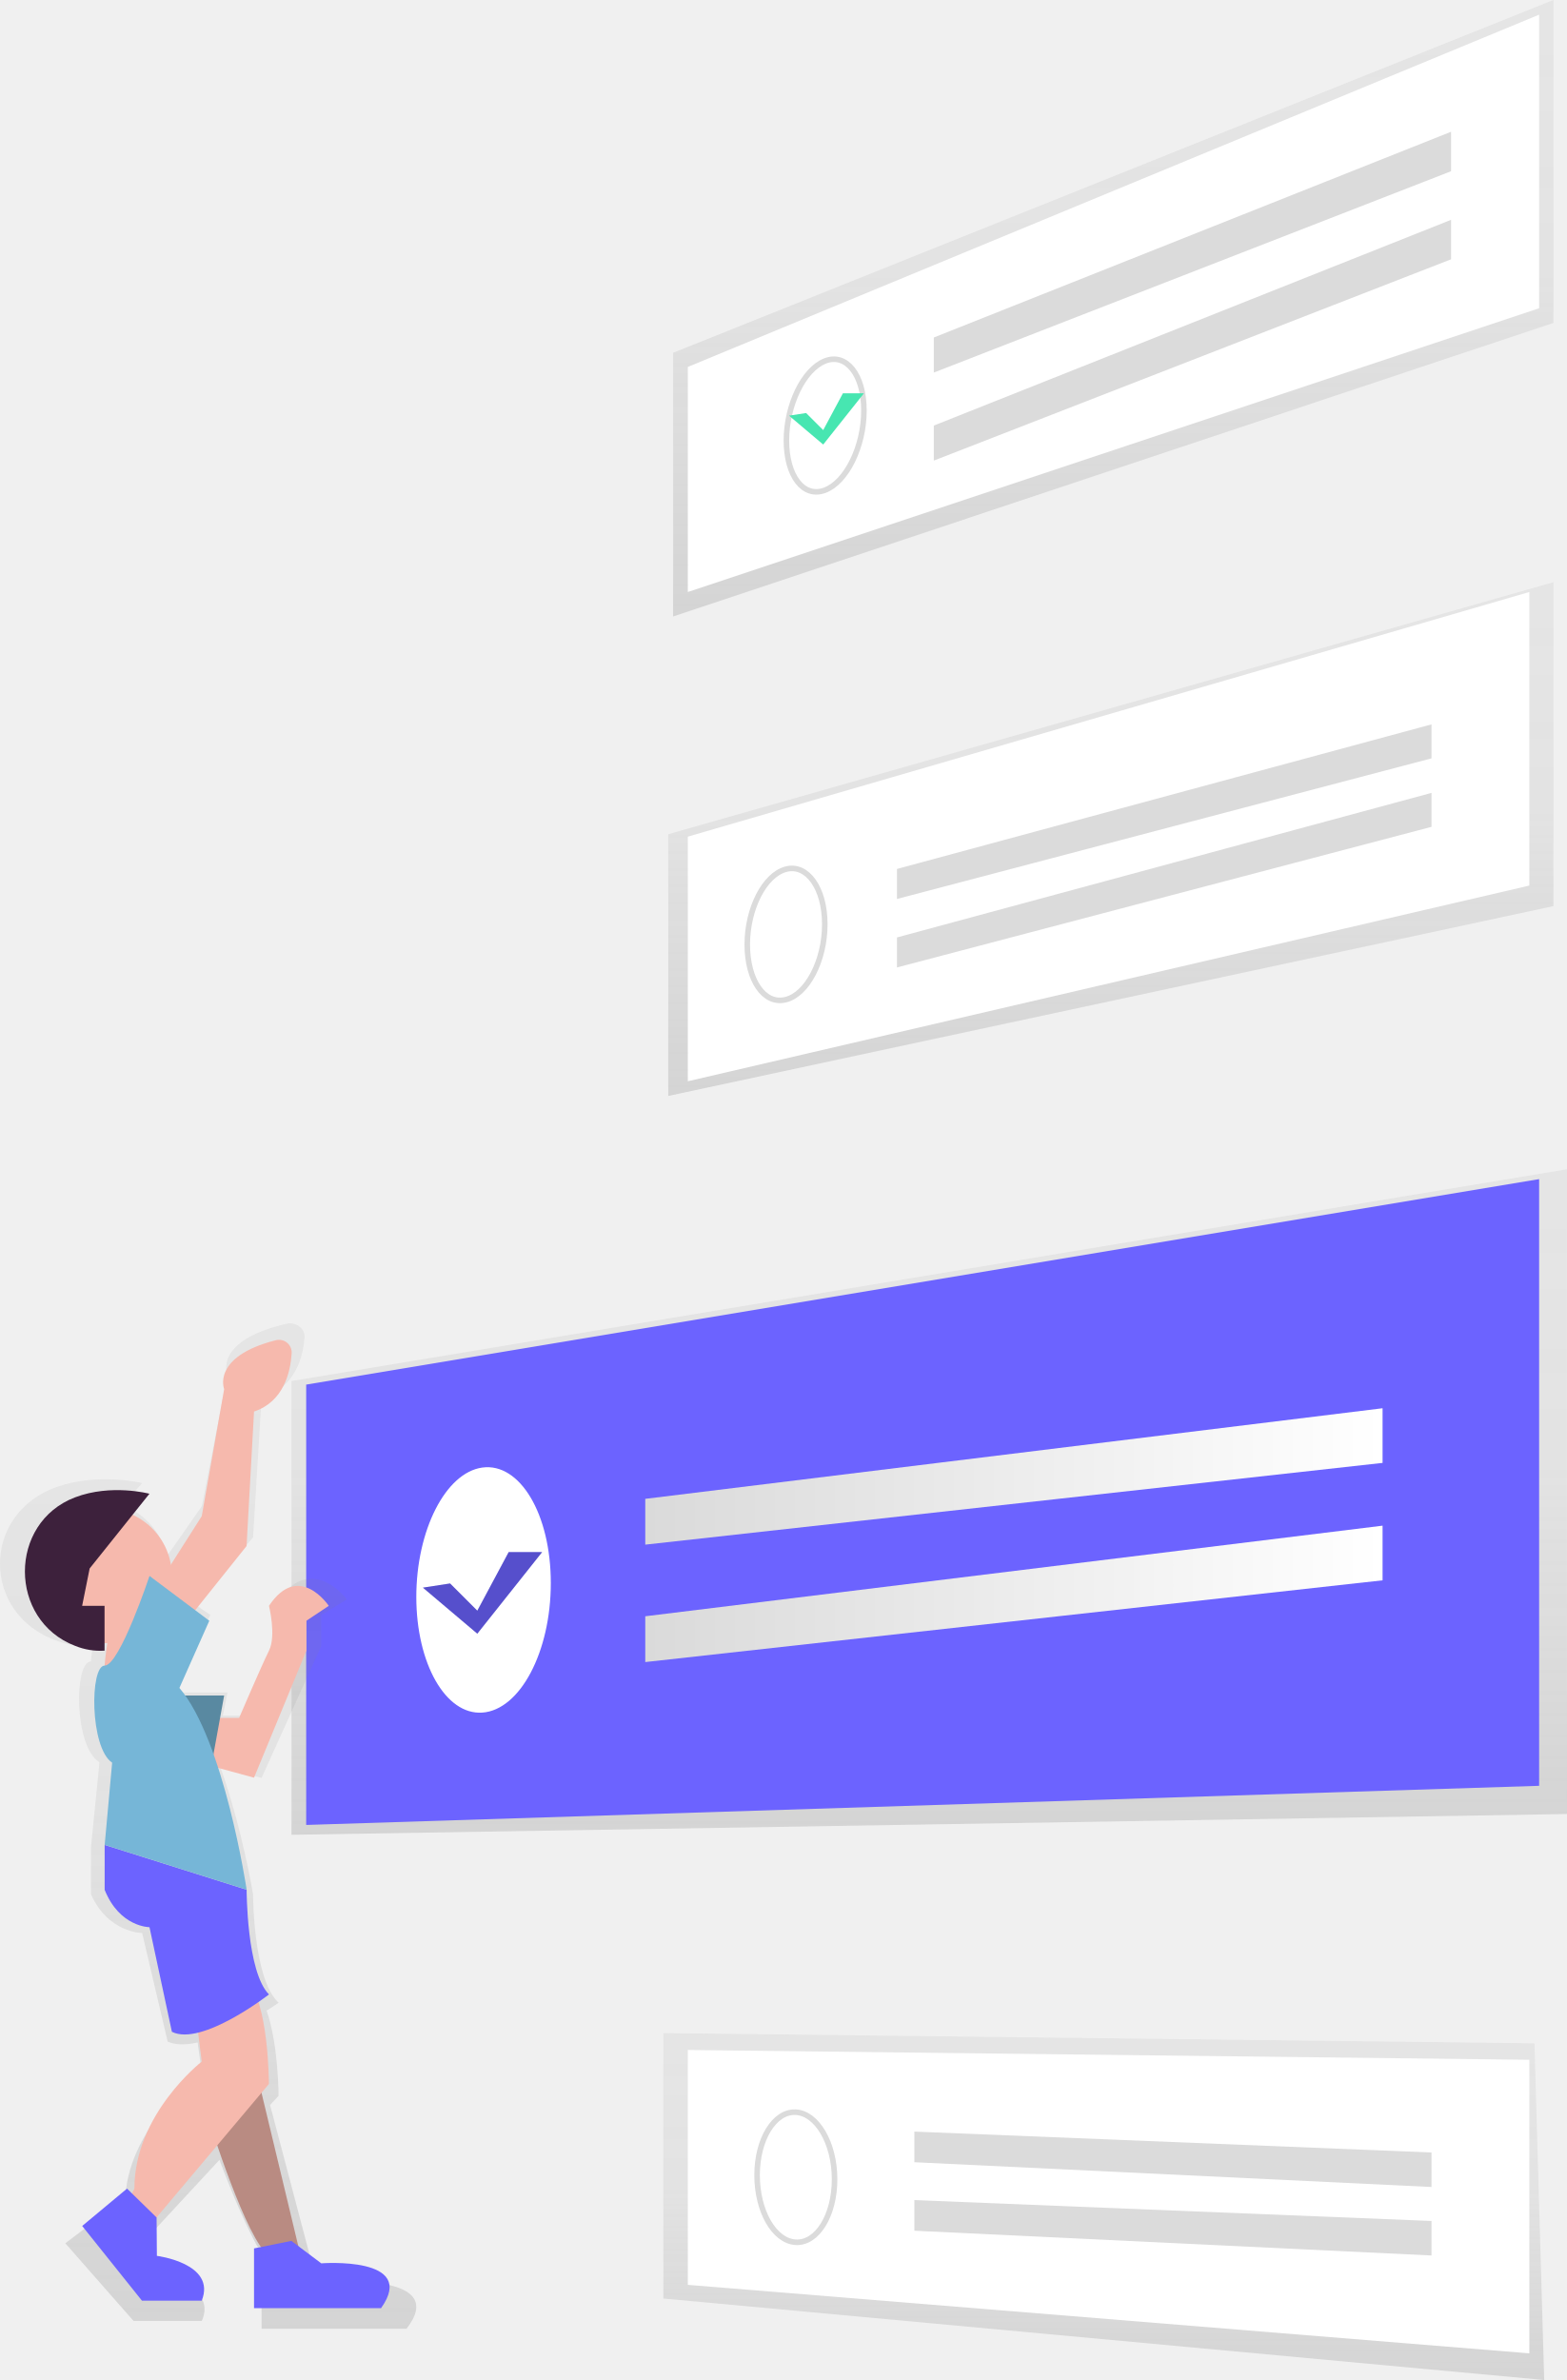
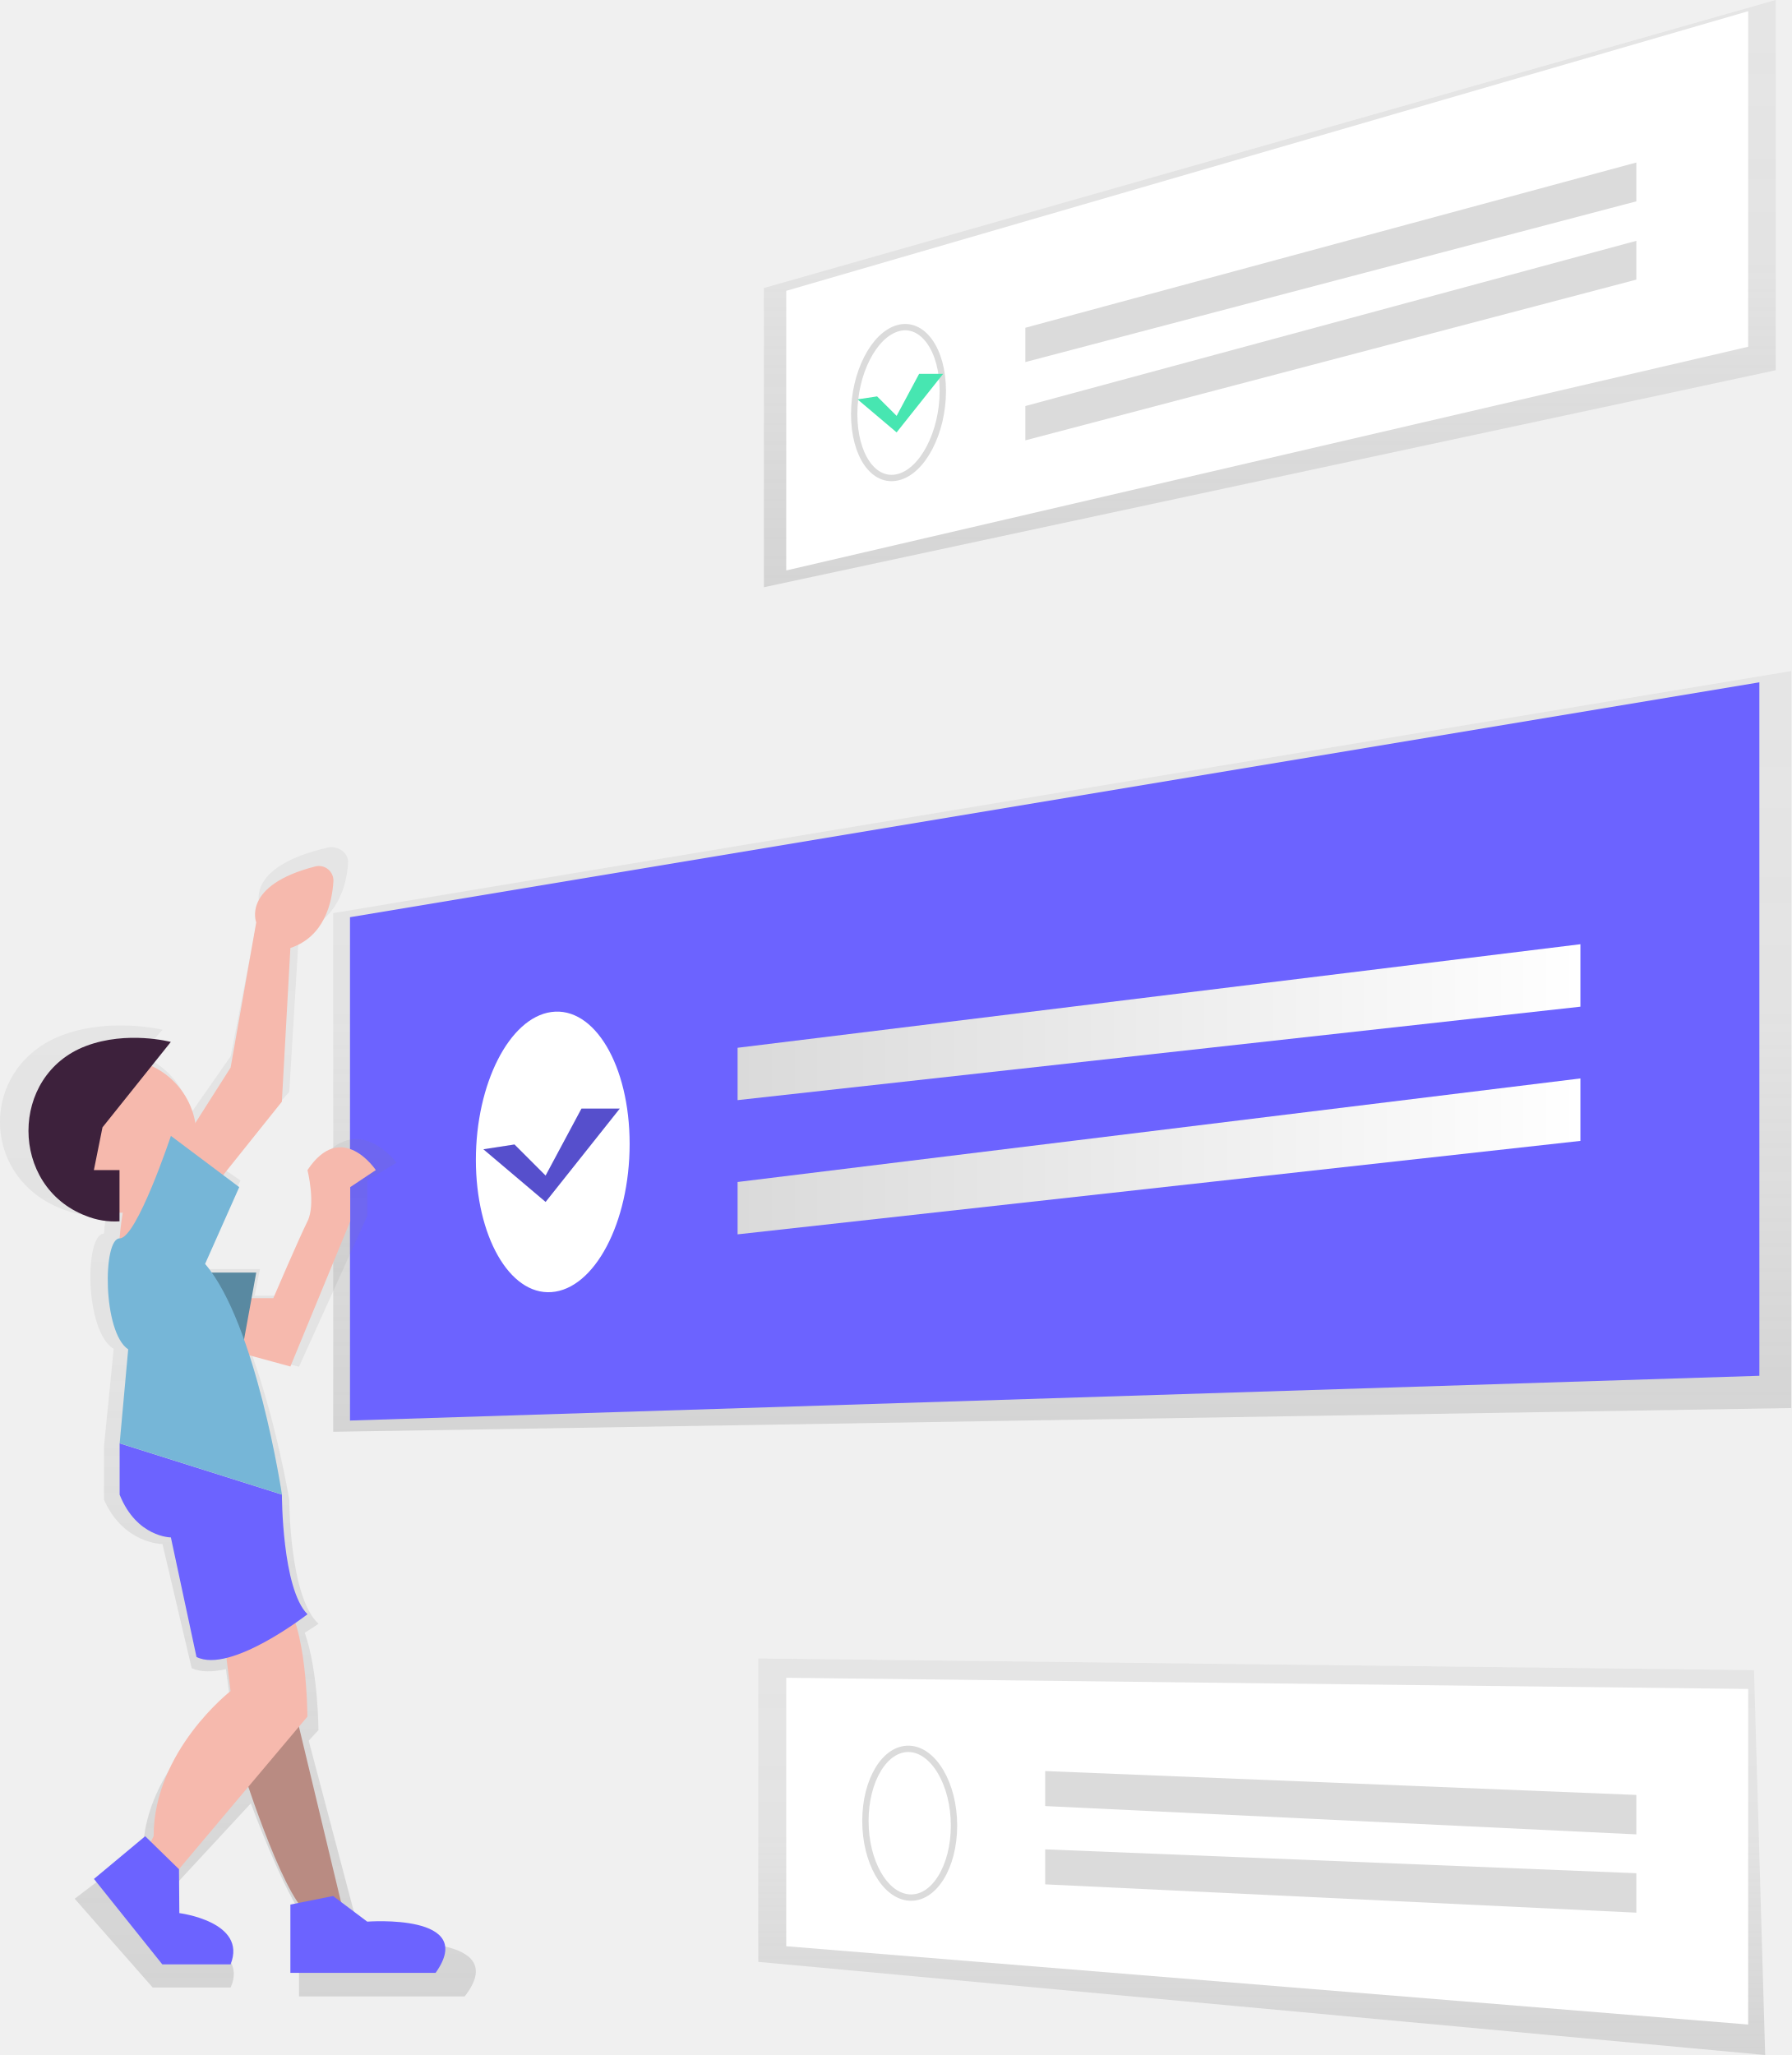
- <svg xmlns="http://www.w3.org/2000/svg" xmlns:xlink="http://www.w3.org/1999/xlink" id="2dd263b0-17c3-4832-94a1-efd01e704293" data-name="Layer 1" width="564.9" height="858" viewBox="0 0 564.9 858">
+ <svg xmlns="http://www.w3.org/2000/svg" xmlns:xlink="http://www.w3.org/1999/xlink" width="564.9" height="648.11" data-name="Layer 1">
  <defs>
-     <linearGradient id="48cbd5f8-dd6a-4902-855a-ac0ebdca0ab8" x1="335" y1="661.45" x2="335" y2="421.53" gradientUnits="userSpaceOnUse">
-       <stop offset="0" stop-color="gray" stop-opacity="0.25" />
-       <stop offset="0.54" stop-color="gray" stop-opacity="0.12" />
-       <stop offset="1" stop-color="gray" stop-opacity="0.1" />
+     <linearGradient id="a" x1="335" x2="335" y1="661.45" y2="421.53" gradientUnits="userSpaceOnUse">
+       <stop offset="0" stop-color="gray" stop-opacity=".25" />
+       <stop offset=".54" stop-color="gray" stop-opacity=".12" />
+       <stop offset="1" stop-color="gray" stop-opacity=".1" />
    </linearGradient>
-     <linearGradient id="635ef7de-69ea-413a-a634-0ed37a80d0a0" x1="400.46" y1="395.09" x2="400.46" y2="209.89" xlink:href="#48cbd5f8-dd6a-4902-855a-ac0ebdca0ab8" />
-     <linearGradient id="1972a281-8496-4e87-8315-a7d595070924" x1="232.62" y1="532.26" x2="498.42" y2="532.26" gradientUnits="userSpaceOnUse">
+     <linearGradient id="d" x1="400.46" x2="400.46" y1="395.09" y2="209.89" xlink:href="#a" />
+     <linearGradient id="b" x1="232.62" x2="498.42" y1="532.26" y2="532.26" gradientUnits="userSpaceOnUse">
      <stop offset="0" stop-color="#dadada" />
      <stop offset="1" stop-color="#fff" />
    </linearGradient>
-     <linearGradient id="4fc3e5a2-91e5-47ea-98de-dc6f1c116699" x1="232.62" y1="574.59" x2="498.42" y2="574.59" xlink:href="#1972a281-8496-4e87-8315-a7d595070924" />
-     <linearGradient id="900a01a2-0e45-436b-99d8-acc317faf847" x1="397.92" y1="858" x2="397.92" y2="732.95" xlink:href="#48cbd5f8-dd6a-4902-855a-ac0ebdca0ab8" />
-     <linearGradient id="1de1d84a-3e03-483f-be7f-56a9502687c2" x1="401.35" y1="222.24" x2="401.35" y2="0" xlink:href="#48cbd5f8-dd6a-4902-855a-ac0ebdca0ab8" />
-     <linearGradient id="ea3c10e5-040b-4a6e-b93f-0f3b5d2f843b" x1="392.58" y1="860.42" x2="392.58" y2="498.06" xlink:href="#48cbd5f8-dd6a-4902-855a-ac0ebdca0ab8" />
+     <linearGradient id="f" x1="232.62" x2="498.42" y1="574.59" y2="574.59" xlink:href="#b" />
+     <linearGradient id="g" x1="397.92" x2="397.92" y1="858" y2="732.95" xlink:href="#a" />
+     <linearGradient id="h" x1="392.58" x2="392.58" y1="860.42" y2="498.06" gradientTransform="translate(-317.55 -230.89)" xlink:href="#a" />
+     <linearGradient id="c" x1="335" x2="335" y1="661.45" y2="421.53" gradientUnits="userSpaceOnUse" xlink:href="#a" />
+     <linearGradient id="e" x1="232.62" x2="498.42" y1="532.26" y2="532.26" gradientUnits="userSpaceOnUse" xlink:href="#b" />
  </defs>
-   <polygon points="564.9 421.53 105.09 497.87 105.09 661.45 564.9 653.96 564.9 421.53" fill="url(#48cbd5f8-dd6a-4902-855a-ac0ebdca0ab8)" />
-   <polygon points="110.38 499.16 554.86 425.08 554.86 643.79 110.38 657.9 110.38 499.16" fill="#6c63ff" />
-   <polygon points="560.02 209.89 240.91 300.73 240.91 395.09 560.02 326.66 560.02 209.89" fill="url(#635ef7de-69ea-413a-a634-0ed37a80d0a0)" />
-   <polygon points="551.33 213.42 247.96 301.61 247.96 389.8 551.33 319.25 551.33 213.42" fill="#fff" />
-   <path d="M614.89,354.2c0,13.11-6.35,25.29-14.11,27.19s-13.84-7-13.84-19.89,6.16-25,13.84-27.12S614.89,341.09,614.89,354.2Z" transform="translate(-317.55 -21)" fill="none" stroke="#dbdbdb" stroke-miterlimit="10" stroke-width="2" />
-   <polygon points="516.06 273.39 323.36 324.08 323.36 313.26 516.06 261.14 516.06 273.39" fill="#dbdbdb" />
-   <polygon points="516.06 298.08 323.36 348.77 323.36 337.95 516.06 285.84 516.06 298.08" fill="#dbdbdb" />
-   <path d="M516.12,591.68c0-24.85-11.17-43.47-24.69-41.62-13.25,1.82-23.8,22.68-23.8,46.63s10.55,42.63,23.8,41.71C505,637.46,516.12,616.54,516.12,591.68Z" transform="translate(-317.55 -21)" fill="#fff" />
-   <polygon points="498.42 527.38 232.62 556.85 232.62 540.34 498.42 507.68 498.42 527.38" fill="url(#1972a281-8496-4e87-8315-a7d595070924)" />
-   <polygon points="498.42 569.71 232.62 599.18 232.62 582.67 498.42 550.01 498.42 569.71" fill="url(#4fc3e5a2-91e5-47ea-98de-dc6f1c116699)" />
-   <polygon points="553.16 736.64 239.14 732.95 239.14 828.63 556.69 858 553.16 736.64" fill="url(#900a01a2-0e45-436b-99d8-acc317faf847)" />
-   <polygon points="551.33 742.56 247.96 739.03 247.96 823.7 551.33 848.39 551.33 742.56" fill="#fff" />
-   <path d="M618.42,806.64c0,13.08-6.35,23.24-14.11,22.7S590.48,818,590.48,805.16s6.16-23,13.84-22.71S618.42,793.56,618.42,806.64Z" transform="translate(-317.55 -21)" fill="none" stroke="#dbdbdb" stroke-miterlimit="10" stroke-width="2" />
-   <polygon points="516.06 788.42 329.63 779.49 329.63 768.45 516.06 775.98 516.06 788.42" fill="#dbdbdb" />
-   <polygon points="516.06 813.11 329.63 804.18 329.63 793.14 516.06 800.67 516.06 813.11" fill="#dbdbdb" />
-   <polygon points="560.02 0 242.67 127.17 242.67 222.24 560.02 116.41 560.02 0" fill="url(#1de1d84a-3e03-483f-be7f-56a9502687c2)" />
-   <polygon points="554.86 5.29 247.96 132.28 247.96 213.42 554.86 111.12 554.86 5.29" fill="#fff" />
-   <path d="M629,169c0,13-6.35,25.86-14.11,28.73s-13.84-5.2-13.84-17.93,6.16-25.53,13.84-28.63S629,156,629,169Z" transform="translate(-317.55 -21)" fill="none" stroke="#dbdbdb" stroke-miterlimit="10" stroke-width="2" />
-   <polygon points="523.11 61.73 336.64 134.31 336.64 121.67 523.11 47.5 523.11 61.73" fill="#dbdbdb" />
-   <polygon points="523.11 93.48 336.64 166.05 336.64 153.42 523.11 79.25 523.11 93.48" fill="#dbdbdb" />
-   <path d="M439.5,843.65l-9.45-6.44-15.14-57.35,3.06-3.31s0-18.5-4.31-30.71C416.33,744.15,418,743,418,743c-9.22-8.39-9.22-39.14-9.22-39.14s-3.91-23.68-11.72-45.61l14.79,3.67,21.52-47.53V603.19l9.22-5.59s-12.3-16.78-24.6,0c0,0,3.07,11.18,0,16.78s-12.3,25.16-12.3,25.16h-7.83l1.68-8.39H383.47c-.78-1-1.57-1.93-2.38-2.8l12.3-25.16-5.76-3.93,21.14-24,3.07-50.33c12.22-3.7,15-14.77,15.48-21.82.22-3.22-3.12-5.67-6.56-4.87-26.54,6.19-21.21,18.3-21.21,18.3L390.31,564,377.6,582.21c-1.54-8.33-7.56-15.25-15.75-18.67l6.94-7.89s-15.69-3.81-30.6,1.35c-27.55,9.52-27.49,46,0,55.57a30.11,30.11,0,0,0,12.14,1.8v-2.8c.39,0,.77,0,1.15-.05-.47,2.6-.91,5.54-1.14,8.44h0c-6.15,0-6.15,30.76,3.07,36.35l-3.07,30.76v16.78c6.15,14,18.45,14,18.45,14L378,757c2.92,1.33,6.72,1.23,10.8.31l1.49,10.87s-27.67,19.57-27.67,47.53l-1,1.83-2.07-1.83-18.45,14,24.6,28h24.6c6.15-14-18.45-16.78-18.45-16.78l-.12-14.37,24.93-26.92c4.23,11.25,11.77,29.95,18,38l-2.81.51v22.37H464.1C479.47,840.85,439.5,843.65,439.5,843.65Z" transform="translate(-317.55 -21)" fill="url(#ea3c10e5-040b-4a6e-b93f-0f3b5d2f843b)" />
-   <path d="M357.81,605.43s-6.1,25.62,0,29.28l18.3-11-12.2-23.18Z" transform="translate(-317.55 -21)" fill="#f6b9ad" />
-   <path d="M425.29,831.56l-16.16-67.34L393,785.76s13.47,43.1,21.55,48.48Z" transform="translate(-317.55 -21)" fill="#b98b82" />
-   <path d="M436.07,599.91s-10.77-16.16-21.55,0c0,0,2.69,10.77,0,16.16s-10.77,24.24-10.77,24.24H379.5v13.47l29.63,8.08L428,616.07V605.29Z" transform="translate(-317.55 -21)" fill="#f6b9ad" />
-   <polygon points="80.81 611.23 75.42 640.86 53.87 635.47 53.87 611.23 80.81 611.23" fill="#5989a1" />
-   <circle cx="37.71" cy="568.13" r="24.24" fill="#f6b9ad" />
-   <path d="M349.87,586.44l21.55-26.94s-13.75-3.67-26.81,1.3c-24.13,9.17-24.09,44.27,0,53.53a24.15,24.15,0,0,0,10.63,1.74V599.91h-8.08Z" transform="translate(-317.55 -21)" fill="#3d213c" />
-   <path d="M409.13,529.87l-2.69,48.48-21.55,26.94-13.47-8.08,18.86-29.63,8.08-45.79s-4.67-11.67,18.59-17.63a4.59,4.59,0,0,1,5.75,4.69C422.27,515.64,419.84,526.3,409.13,529.87Z" transform="translate(-317.55 -21)" fill="#f6b9ad" />
-   <path d="M387.58,742.67l2.69,21.55S366,783.07,366,810l-2.69,5.39,8.08,8.08,43.1-51.18s0-29.63-8.08-37.71Z" transform="translate(-317.55 -21)" fill="#f6b9ad" />
-   <path d="M374,820.41l.11,13.84s21.55,2.69,16.16,16.16H368.73l-21.55-26.94L363.34,810Z" transform="translate(-317.55 -21)" fill="#6c63ff" />
-   <path d="M422.6,828.86l10.77,8.08s35-2.69,21.55,16.16H409.13V831.56Z" transform="translate(-317.55 -21)" fill="#6c63ff" />
-   <path d="M414.52,740s-24.24,18.86-35,13.47l-8.08-37.71s-10.77,0-16.16-13.47V686.1l51.18,16.16S406.44,731.89,414.52,740Z" transform="translate(-317.55 -21)" fill="#6c63ff" />
-   <path d="M393,605.29l-21.55-16.16s-10.77,32.32-16.16,32.32-5.39,29.63,2.69,35l-2.69,29.63,51.18,16.16s-8.08-53.87-24.24-72.73Z" transform="translate(-317.55 -21)" fill="#76b6d7" />
-   <polygon points="284.45 149.84 290.61 148.9 296.77 155.05 303.87 141.79 311.45 141.79 296.77 160.26 284.45 149.84" fill="#47e6b1" />
-   <polygon points="152.45 572.35 162.26 570.84 172.07 580.65 183.38 559.53 195.45 559.53 172.07 588.95 152.45 572.35" fill="#6c63ff" />
-   <polygon points="152.45 572.35 162.26 570.84 172.07 580.65 183.38 559.53 195.45 559.53 172.07 588.95 152.45 572.35" opacity="0.2" />
+   <path fill="url(#c)" d="M105.09 661.45l459.81-7.49V421.53l-459.81 76.34z" transform="translate(0 -209.89)" />
+   <path fill="#6c63ff" d="M554.86 433.9l-444.48 14.11V289.27l444.48-74.08z" />
+   <path fill="url(#d)" d="M240.91 395.09l319.11-68.43V209.89l-319.11 90.84z" transform="translate(0 -209.89)" />
+   <path fill="#fff" d="M247.96 179.91l303.37-70.55V3.53L247.96 91.72z" />
+   <path fill="none" stroke="#dbdbdb" stroke-miterlimit="10" stroke-width="2" d="M297.34 123.31c0 13.11-6.35 25.29-14.11 27.19-7.76 1.9-13.84-7-13.84-19.89s6.16-25 13.84-27.12c7.68-2.12 14.11 6.71 14.11 19.82z" />
+   <path fill="#dbdbdb" d="M323.36 103.37l192.7-52.12V63.5l-192.7 50.69zM323.36 128.06l192.7-52.11v12.24l-192.7 50.69z" />
+   <path fill="#fff" d="M198.57 360.79c0-24.85-11.17-43.47-24.69-41.62-13.25 1.82-23.8 22.68-23.8 46.63 0 23.95 10.55 42.63 23.8 41.71 13.57-.94 24.69-21.86 24.69-46.72z" />
+   <path fill="url(#e)" d="M232.62 540.34l265.8-32.66v19.7l-265.8 29.47z" transform="translate(0 -209.89)" />
+   <path fill="url(#f)" d="M232.62 582.67l265.8-32.66v19.7l-265.8 29.47z" transform="translate(0 -209.89)" />
+   <path fill="url(#g)" d="M239.14 828.63L556.69 858l-3.53-121.36-314.02-3.69z" transform="translate(0 -209.89)" />
+   <path fill="#fff" d="M247.96 613.81l303.37 24.69V532.67l-303.37-3.53z" />
+   <path fill="none" stroke="#dbdbdb" stroke-miterlimit="10" stroke-width="2" d="M300.87 575.75c0 13.08-6.35 23.24-14.11 22.7-7.76-.54-13.83-11.34-13.83-24.18s6.16-23 13.84-22.71c7.68.29 14.1 11.11 14.1 24.19z" />
+   <path fill="#dbdbdb" d="M329.63 558.56l186.43 7.53v12.44l-186.43-8.93zM329.63 583.25l186.43 7.53v12.44l-186.43-8.93z" />
+   <path fill="url(#h)" d="M121.95 612.76l-9.45-6.44-15.14-57.35 3.06-3.31s0-18.5-4.31-30.71c2.67-1.69 4.34-2.84 4.34-2.84-9.22-8.39-9.22-39.14-9.22-39.14s-3.91-23.68-11.72-45.61l14.79 3.67 21.52-47.53v-11.2l9.22-5.59s-12.3-16.78-24.6 0c0 0 3.07 11.18 0 16.78-3.07 5.6-12.3 25.16-12.3 25.16h-7.83l1.68-8.39H65.92c-.78-1-1.57-1.93-2.38-2.8l12.3-25.16-5.76-3.93 21.14-24 3.07-50.33c12.22-3.7 15-14.77 15.48-21.82.22-3.22-3.12-5.67-6.56-4.87-26.54 6.19-21.21 18.3-21.21 18.3l-9.24 47.46-12.71 18.21c-1.54-8.33-7.56-15.25-15.75-18.67l6.94-7.89s-15.69-3.81-30.6 1.35c-27.55 9.52-27.49 46 0 55.57a30.11 30.11 0 0 0 12.14 1.8v-2.8c.39 0 .77 0 1.15-.05-.47 2.6-.91 5.54-1.14 8.44-6.15 0-6.15 30.76 3.07 36.35l-3.07 30.76v16.78c6.15 14 18.45 14 18.45 14l9.21 39.15c2.92 1.33 6.72 1.23 10.8.31l1.49 10.87s-27.67 19.57-27.67 47.53l-1 1.83-2.07-1.83-18.45 14 24.6 28h24.6c6.15-14-18.45-16.78-18.45-16.78l-.12-14.37 24.93-26.92c4.23 11.25 11.77 29.95 18 38l-2.81.51v22.37h52.25c15.37-19.67-24.6-16.87-24.6-16.87z" />
+   <path fill="#f6b9ad" d="M40.26 374.54s-6.1 25.62 0 29.28l18.3-11-12.2-23.18z" />
+   <path fill="#b98b82" d="M107.74 600.67l-16.16-67.34-16.13 21.54s13.47 43.1 21.55 48.48z" />
+   <path fill="#f6b9ad" d="M118.52 369.02s-10.77-16.16-21.55 0c0 0 2.69 10.77 0 16.16-2.69 5.39-10.77 24.24-10.77 24.24H61.95v13.47l29.63 8.08 18.87-45.79V374.4z" />
+   <path fill="#5989a1" d="M53.87 425.58v-24.24h26.94l-5.39 29.63z" />
+   <circle cx="37.71" cy="358.24" r="24.24" fill="#f6b9ad" />
+   <path fill="#3d213c" d="M32.32 355.55l21.55-26.94s-13.75-3.67-26.81 1.3c-24.13 9.17-24.09 44.27 0 53.53a24.15 24.15 0 0 0 10.63 1.74v-16.16h-8.08z" />
+   <path fill="#f6b9ad" d="M91.58 298.98l-2.69 48.48-21.55 26.94-13.47-8.08 18.86-29.63 8.08-45.79s-4.67-11.67 18.59-17.63a4.59 4.59 0 0 1 5.75 4.69c-.43 6.79-2.86 17.45-13.57 21.02zM70.03 511.78l2.69 21.55s-24.27 18.85-24.27 45.78l-2.69 5.39 8.08 8.08 43.1-51.18s0-29.63-8.08-37.71z" />
+   <path fill="#6c63ff" d="M56.45 589.52l.11 13.84s21.55 2.69 16.16 16.16H51.18l-21.55-26.94 16.16-13.47zM105.05 597.97l10.77 8.08s35-2.69 21.55 16.16H91.58v-21.54zM96.97 509.11s-24.24 18.86-35 13.47l-8.08-37.71s-10.77 0-16.16-13.47v-16.19l51.18 16.16s-.02 29.63 8.06 37.74z" />
+   <path fill="#76b6d7" d="M75.45 374.4L53.9 358.24s-10.77 32.32-16.16 32.32c-5.39 0-5.39 29.63 2.69 35l-2.69 29.63 51.18 16.16s-8.08-53.87-24.24-72.73z" />
+   <path fill="#47e6b1" d="M270.45 125.95l6.16-.94 6.16 6.15 7.1-13.26h7.58l-14.68 18.47z" />
+   <path fill="#6c63ff" d="M172.07 370.76l11.31-21.12h12.07l-23.38 29.42-19.62-16.6 9.81-1.51z" />
+   <path d="M172.07 370.76l11.31-21.12h12.07l-23.38 29.42-19.62-16.6 9.81-1.51z" opacity=".2" />
</svg>
